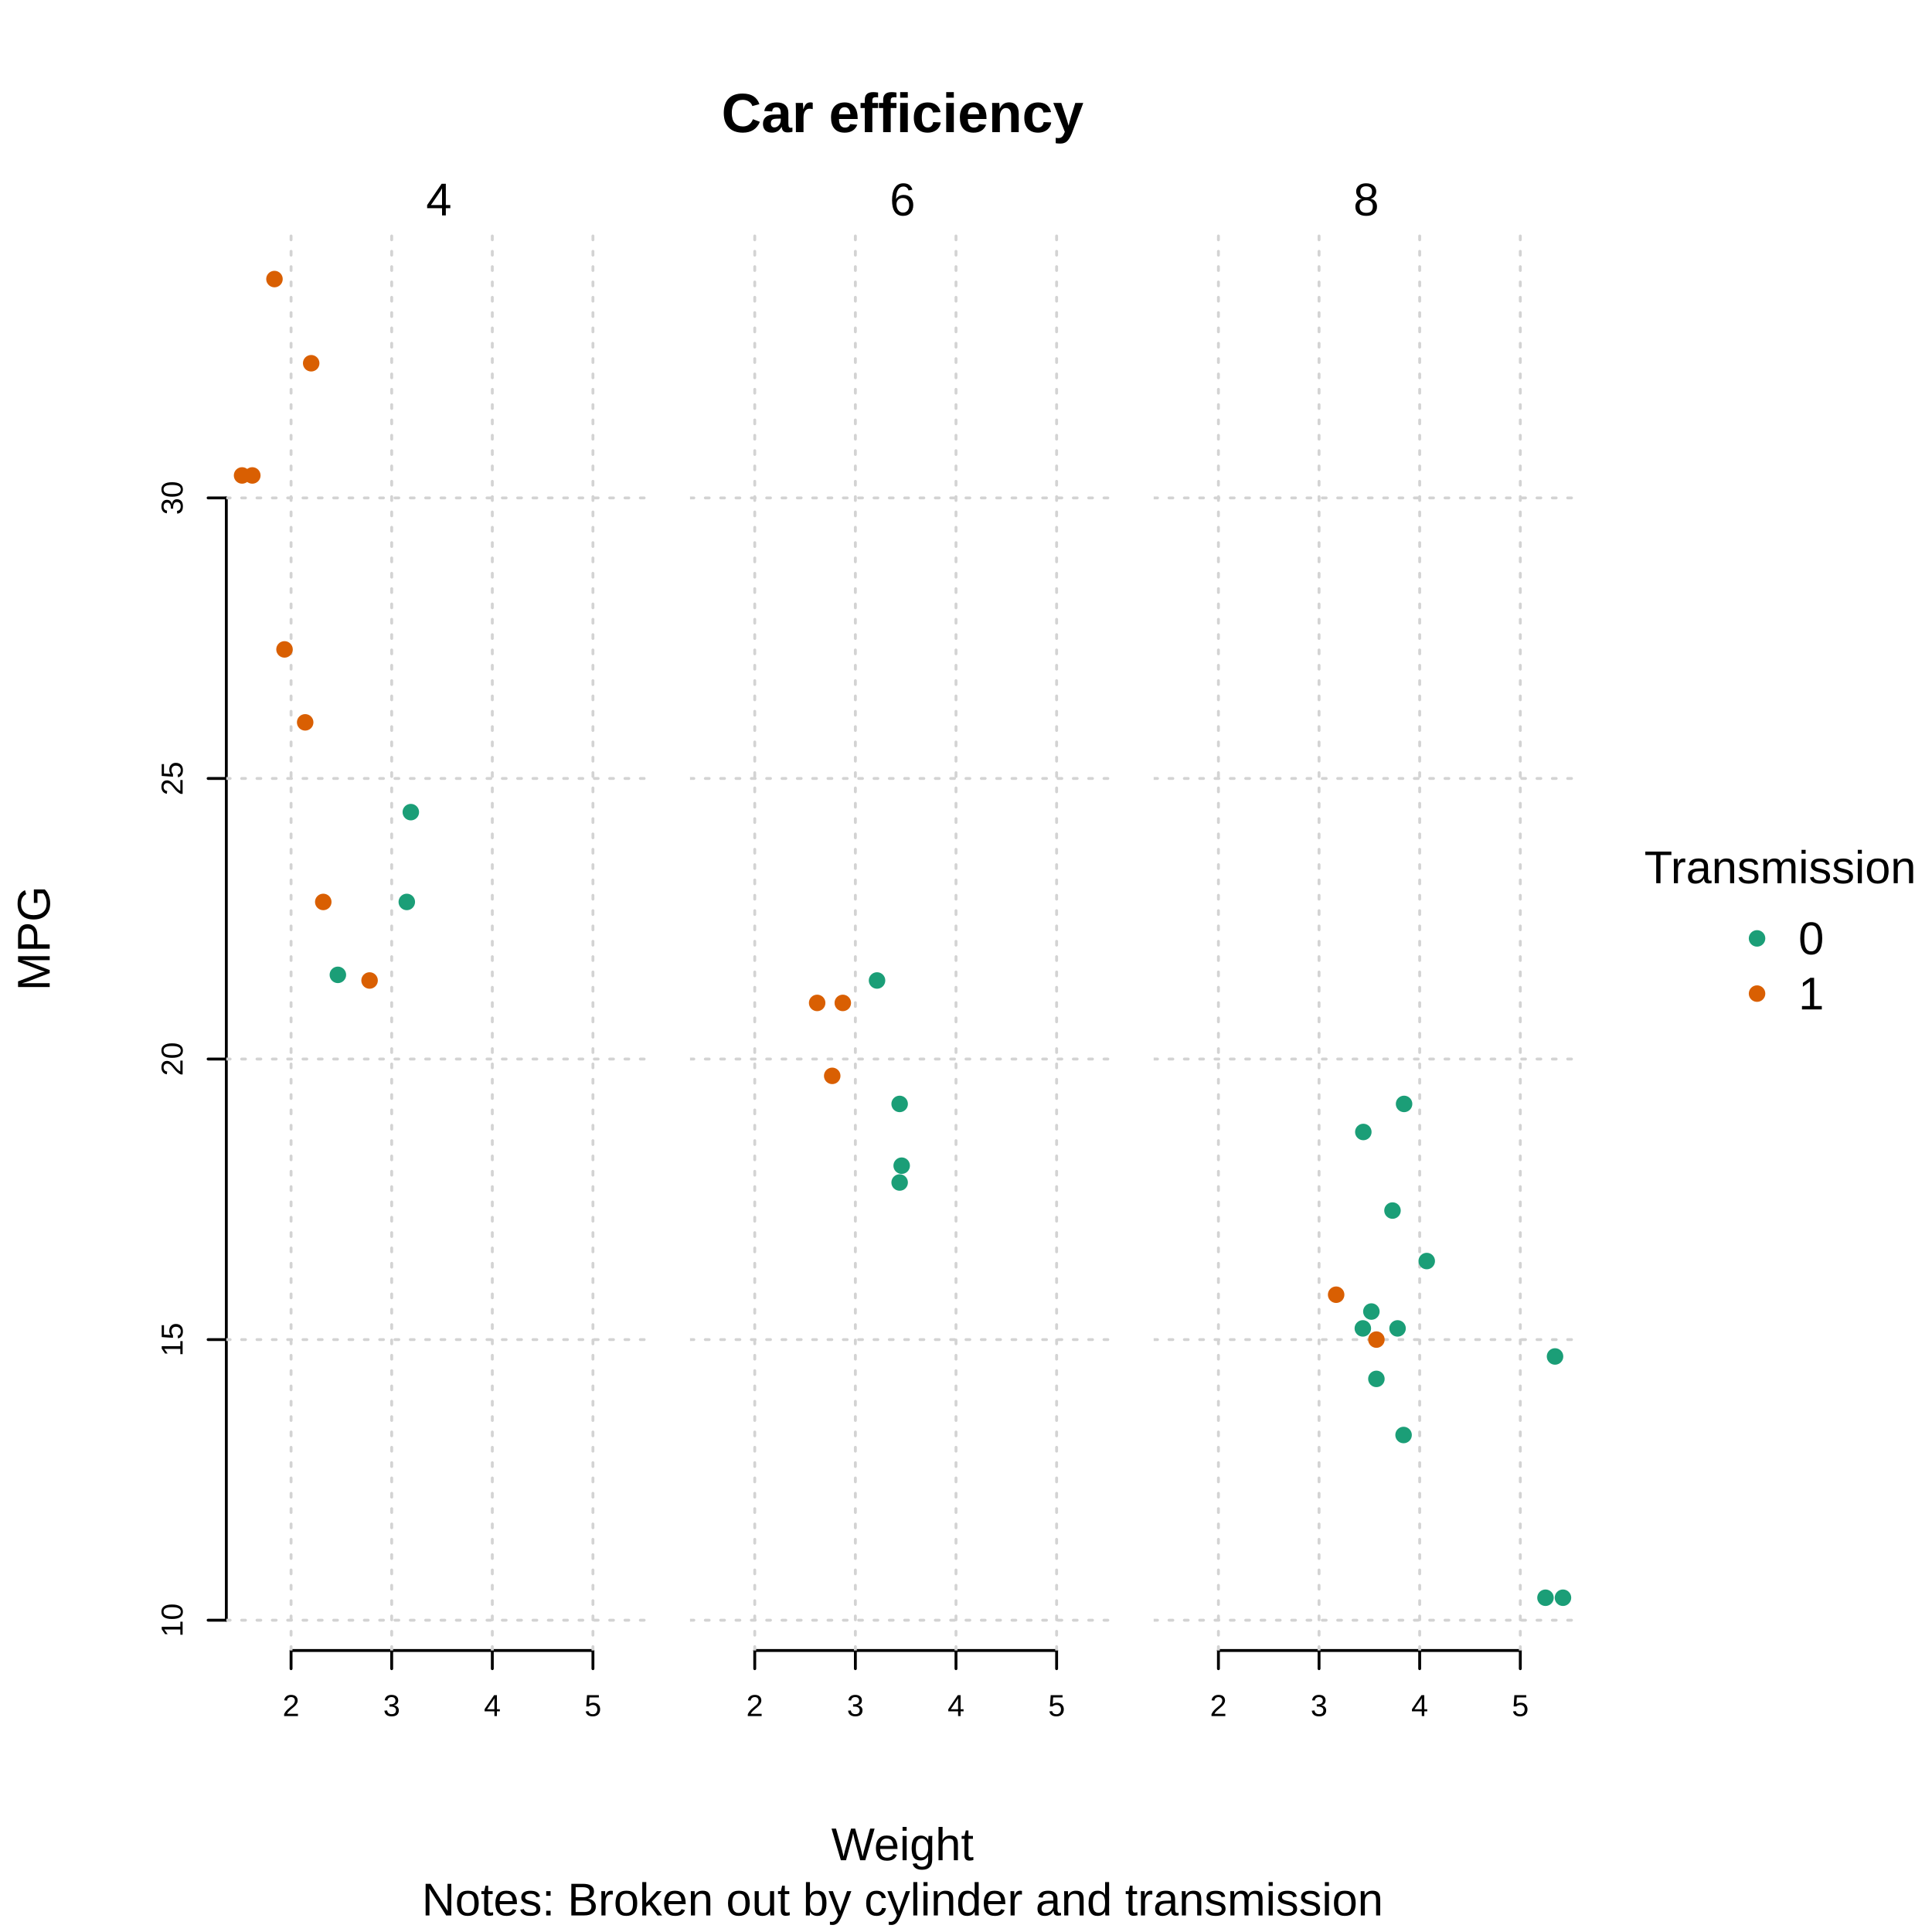
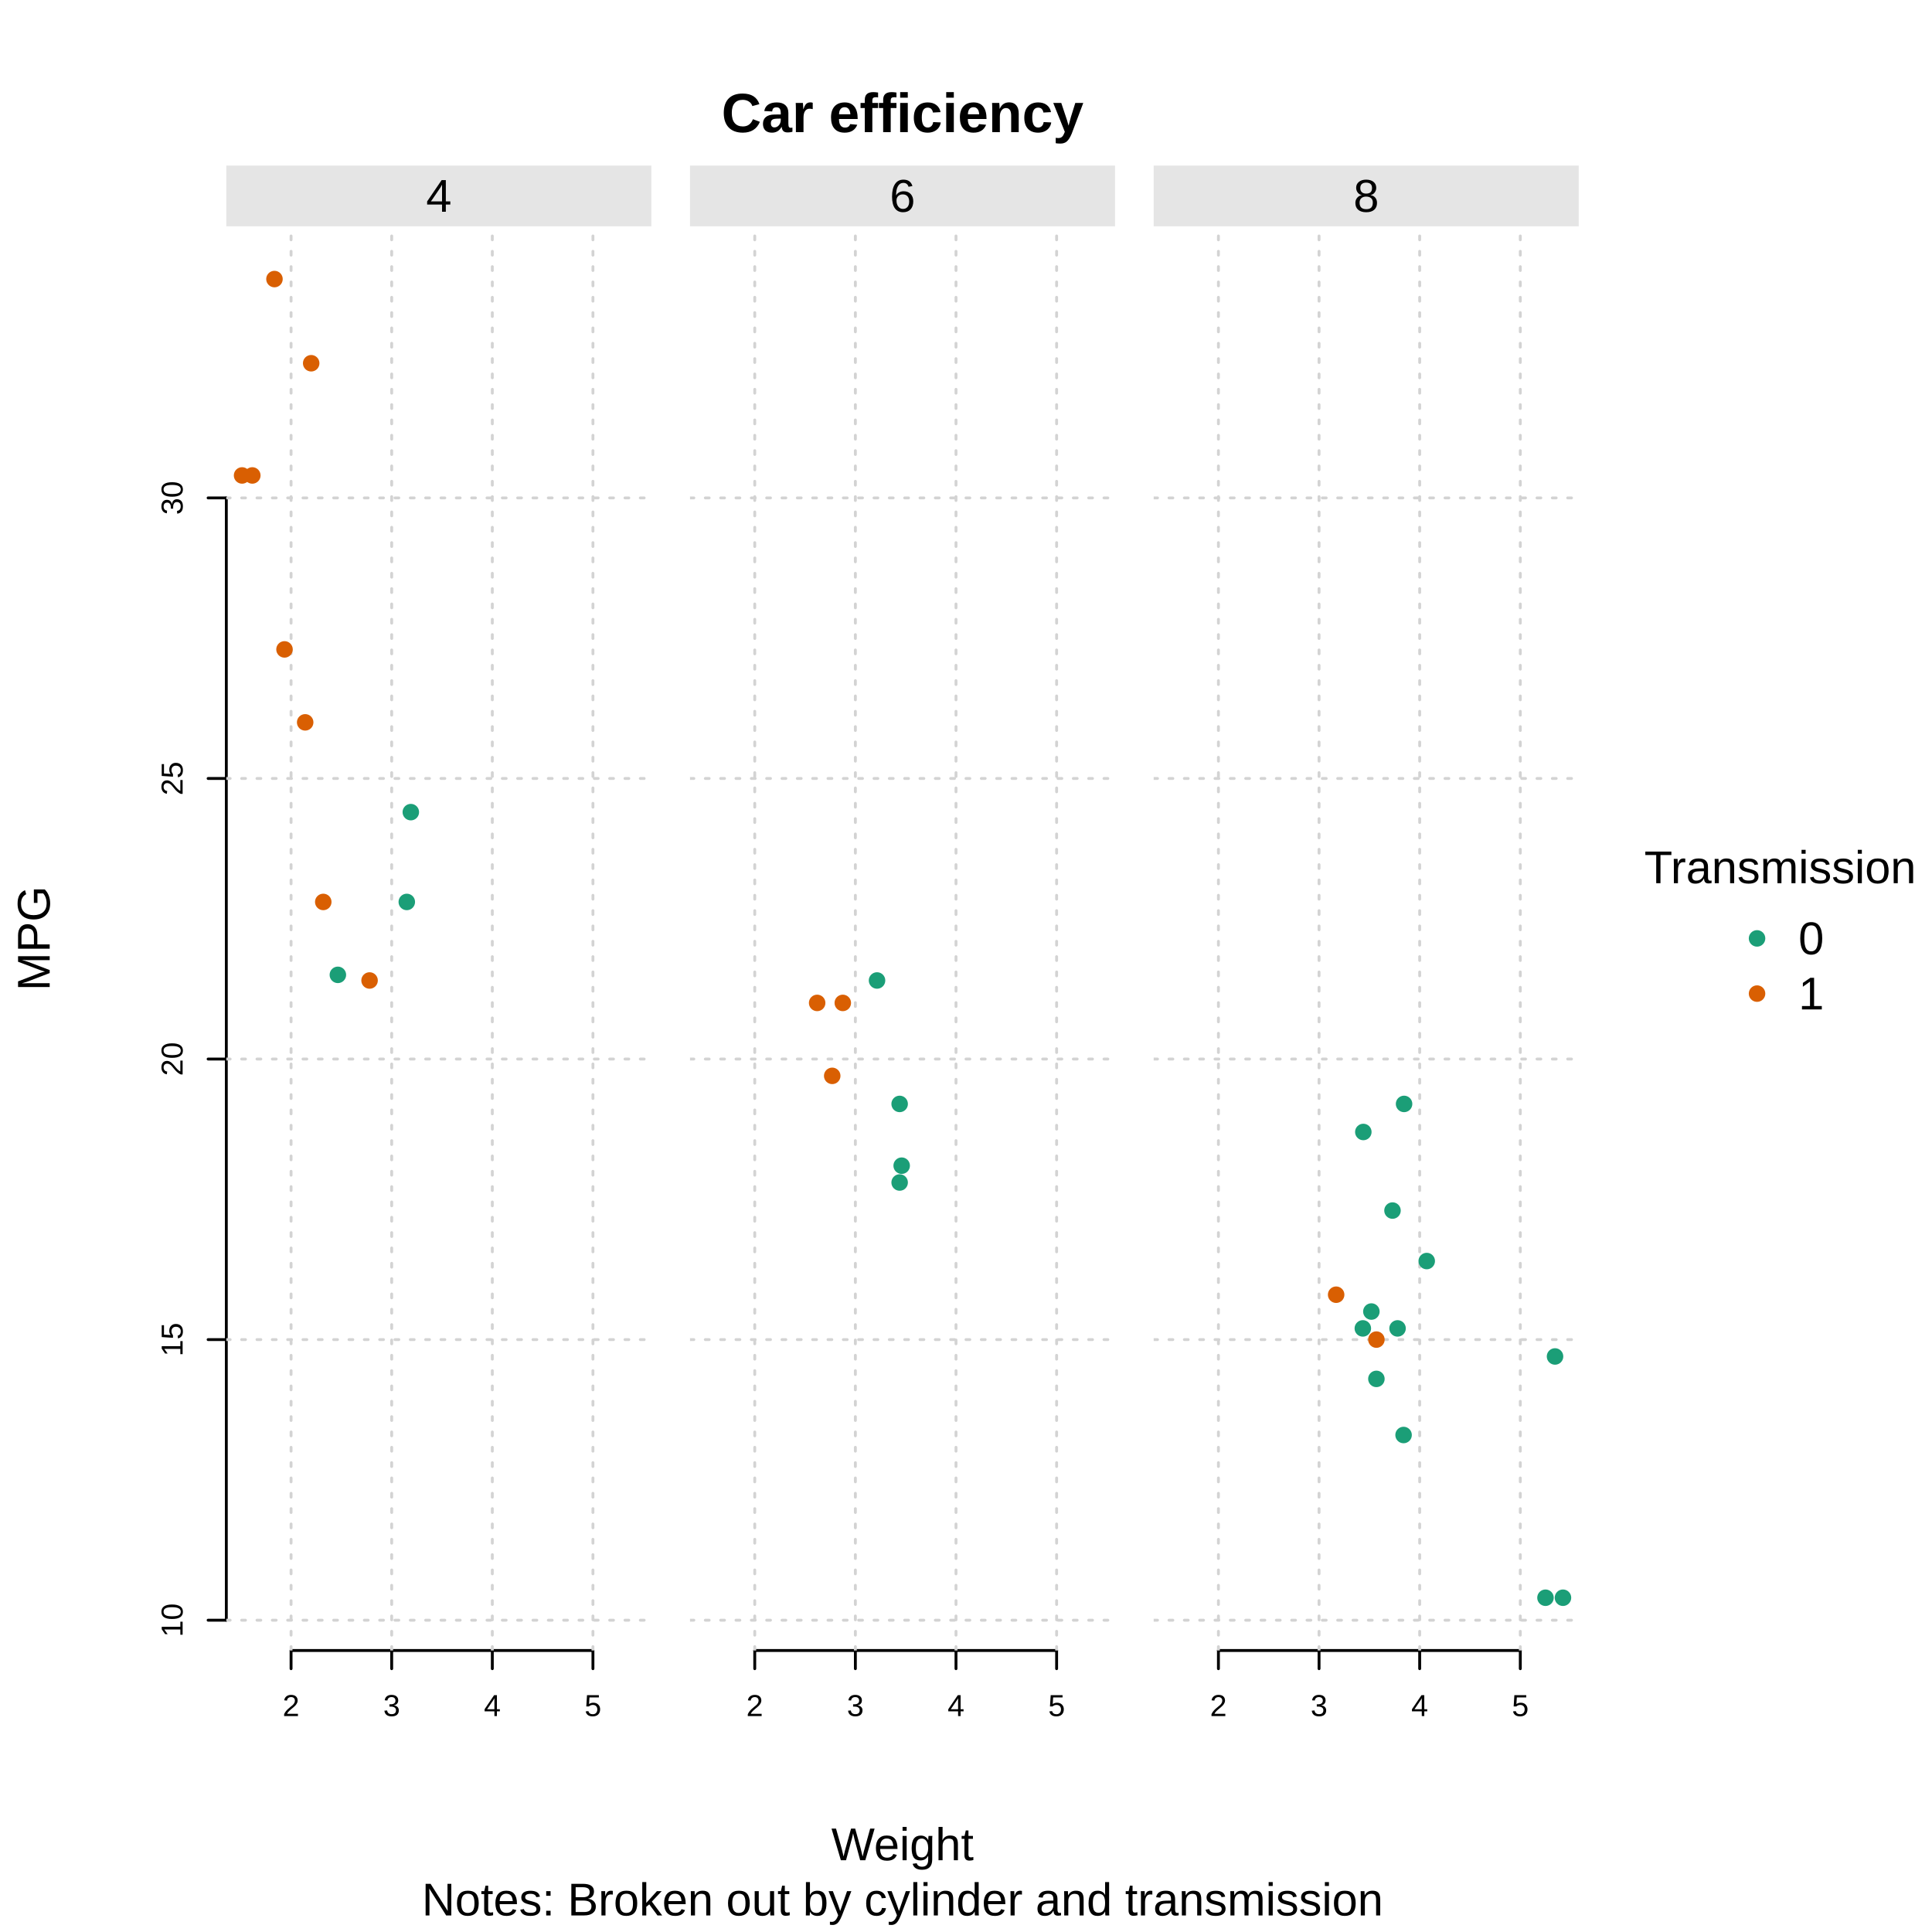
<svg xmlns="http://www.w3.org/2000/svg" class="svglite" width="504.00pt" height="504.00pt" viewBox="0 0 504.00 504.00">
  <defs>
    <style type="text/css">
    .svglite line, .svglite polyline, .svglite polygon, .svglite path, .svglite rect, .svglite circle {
      fill: none;
      stroke: #000000;
      stroke-linecap: round;
      stroke-linejoin: round;
      stroke-miterlimit: 10.00;
    }
    .svglite text {
      white-space: pre;
    }
  </style>
  </defs>
  <rect width="100%" height="100%" style="stroke: none; fill: #FFFFFF;" />
  <defs>
    <clipPath id="cpMC4wMHw1MDQuMDB8MC4wMHw1MDQuMDA=">
      <rect x="0.00" y="0.00" width="504.00" height="504.00" />
    </clipPath>
  </defs>
  <g clip-path="url(#cpMC4wMHw1MDQuMDB8MC4wMHw1MDQuMDA=)">
    <circle cx="458.36" cy="244.80" r="1.78" style="stroke-width: 0.75; stroke: #1B9E77; fill: #1B9E77;" />
    <circle cx="458.36" cy="259.20" r="1.78" style="stroke-width: 0.75; stroke: #D95F02; fill: #D95F02;" />
    <text x="464.40" y="230.40" text-anchor="middle" style="font-size: 12.00px; font-family: &quot;Liberation Sans&quot;;" textLength="70.92px" lengthAdjust="spacingAndGlyphs">Transmission</text>
    <text x="469.16" y="248.93" style="font-size: 12.00px; font-family: &quot;Liberation Sans&quot;;" textLength="6.67px" lengthAdjust="spacingAndGlyphs">0</text>
    <text x="469.16" y="263.33" style="font-size: 12.00px; font-family: &quot;Liberation Sans&quot;;" textLength="6.67px" lengthAdjust="spacingAndGlyphs">1</text>
  </g>
  <defs>
    <clipPath id="cpMC4wMHw0MTEuODR8MC4wMHw1MDQuMDA=">
      <rect x="0.00" y="0.00" width="411.84" height="504.00" />
    </clipPath>
  </defs>
  <g clip-path="url(#cpMC4wMHw0MTEuODR8MC4wMHw1MDQuMDA=)">
    <text x="235.44" y="34.47" text-anchor="middle" style="font-size: 14.40px; font-weight: bold; font-family: &quot;Liberation Sans&quot;;" textLength="94.41px" lengthAdjust="spacingAndGlyphs">Car efficiency</text>
    <text x="235.44" y="499.68" text-anchor="middle" style="font-size: 12.00px; font-family: &quot;Liberation Sans&quot;;" textLength="250.83px" lengthAdjust="spacingAndGlyphs">Notes: Broken out by cylinder and transmission</text>
    <text x="235.44" y="485.28" text-anchor="middle" style="font-size: 12.00px; font-family: &quot;Liberation Sans&quot;;" textLength="37.13px" lengthAdjust="spacingAndGlyphs">Weight</text>
    <text transform="translate(12.96,244.80) rotate(-90)" text-anchor="middle" style="font-size: 12.00px; font-family: &quot;Liberation Sans&quot;;" textLength="27.35px" lengthAdjust="spacingAndGlyphs">MPG</text>
  </g>
  <defs>
    <clipPath id="cpNTkuMDR8MTY5LjkyfDU5LjA0fDQzMC41Ng==">
      <rect x="59.04" y="59.04" width="110.88" height="371.52" />
    </clipPath>
  </defs>
  <g clip-path="url(#cpNTkuMDR8MTY5LjkyfDU5LjA0fDQzMC41Ng==)">
</g>
  <g clip-path="url(#cpMC4wMHw1MDQuMDB8MC4wMHw1MDQuMDA=)">
    <line x1="75.93" y1="430.56" x2="154.68" y2="430.56" style="stroke-width: 0.75;" />
    <line x1="75.93" y1="430.56" x2="75.93" y2="435.31" style="stroke-width: 0.75;" />
    <line x1="102.18" y1="430.56" x2="102.18" y2="435.31" style="stroke-width: 0.75;" />
    <line x1="128.43" y1="430.56" x2="128.43" y2="435.31" style="stroke-width: 0.75;" />
    <line x1="154.68" y1="430.56" x2="154.68" y2="435.31" style="stroke-width: 0.75;" />
    <text x="75.93" y="447.67" text-anchor="middle" style="font-size: 7.92px; font-family: &quot;Liberation Sans&quot;;" textLength="4.40px" lengthAdjust="spacingAndGlyphs">2</text>
    <text x="102.18" y="447.67" text-anchor="middle" style="font-size: 7.92px; font-family: &quot;Liberation Sans&quot;;" textLength="4.40px" lengthAdjust="spacingAndGlyphs">3</text>
    <text x="128.43" y="447.67" text-anchor="middle" style="font-size: 7.92px; font-family: &quot;Liberation Sans&quot;;" textLength="4.40px" lengthAdjust="spacingAndGlyphs">4</text>
    <text x="154.68" y="447.67" text-anchor="middle" style="font-size: 7.92px; font-family: &quot;Liberation Sans&quot;;" textLength="4.40px" lengthAdjust="spacingAndGlyphs">5</text>
    <line x1="59.04" y1="422.66" x2="59.04" y2="129.89" style="stroke-width: 0.75;" />
    <line x1="59.04" y1="422.66" x2="54.29" y2="422.66" style="stroke-width: 0.75;" />
    <line x1="59.04" y1="349.46" x2="54.29" y2="349.46" style="stroke-width: 0.75;" />
    <line x1="59.04" y1="276.27" x2="54.29" y2="276.27" style="stroke-width: 0.75;" />
    <line x1="59.04" y1="203.08" x2="54.29" y2="203.08" style="stroke-width: 0.75;" />
    <line x1="59.04" y1="129.89" x2="54.29" y2="129.89" style="stroke-width: 0.75;" />
    <text transform="translate(47.64,422.66) rotate(-90)" text-anchor="middle" style="font-size: 7.92px; font-family: &quot;Liberation Sans&quot;;" textLength="8.80px" lengthAdjust="spacingAndGlyphs">10</text>
    <text transform="translate(47.64,349.46) rotate(-90)" text-anchor="middle" style="font-size: 7.92px; font-family: &quot;Liberation Sans&quot;;" textLength="8.80px" lengthAdjust="spacingAndGlyphs">15</text>
    <text transform="translate(47.64,276.27) rotate(-90)" text-anchor="middle" style="font-size: 7.92px; font-family: &quot;Liberation Sans&quot;;" textLength="8.80px" lengthAdjust="spacingAndGlyphs">20</text>
    <text transform="translate(47.64,203.08) rotate(-90)" text-anchor="middle" style="font-size: 7.92px; font-family: &quot;Liberation Sans&quot;;" textLength="8.80px" lengthAdjust="spacingAndGlyphs">25</text>
    <text transform="translate(47.64,129.89) rotate(-90)" text-anchor="middle" style="font-size: 7.92px; font-family: &quot;Liberation Sans&quot;;" textLength="8.80px" lengthAdjust="spacingAndGlyphs">30</text>
+     <rect x="59.04" y="43.20" width="110.88" height="15.84" style="stroke-width: 0.75; stroke: none; fill: #E5E5E5;" />
+     <text x="114.48" y="55.24" text-anchor="middle" style="font-size: 12.00px; font-family: &quot;Liberation Sans&quot;;" textLength="6.67px" lengthAdjust="spacingAndGlyphs">4</text>
  </g>
  <g clip-path="url(#cpNTkuMDR8MTY5LjkyfDU5LjA0fDQzMC41Ng==)">
    <line x1="49.68" y1="430.56" x2="49.68" y2="59.04" style="stroke-width: 0.75; stroke: #D3D3D3; stroke-dasharray: 1.00,3.00;" />
    <line x1="75.93" y1="430.56" x2="75.93" y2="59.04" style="stroke-width: 0.75; stroke: #D3D3D3; stroke-dasharray: 1.00,3.00;" />
    <line x1="102.18" y1="430.56" x2="102.18" y2="59.04" style="stroke-width: 0.75; stroke: #D3D3D3; stroke-dasharray: 1.00,3.00;" />
    <line x1="128.43" y1="430.56" x2="128.43" y2="59.04" style="stroke-width: 0.75; stroke: #D3D3D3; stroke-dasharray: 1.00,3.00;" />
    <line x1="154.68" y1="430.56" x2="154.68" y2="59.04" style="stroke-width: 0.75; stroke: #D3D3D3; stroke-dasharray: 1.00,3.00;" />
    <line x1="180.93" y1="430.56" x2="180.93" y2="59.04" style="stroke-width: 0.75; stroke: #D3D3D3; stroke-dasharray: 1.00,3.00;" />
    <line x1="59.04" y1="495.85" x2="169.92" y2="495.85" style="stroke-width: 0.75; stroke: #D3D3D3; stroke-dasharray: 1.00,3.00;" />
    <line x1="59.04" y1="422.66" x2="169.92" y2="422.66" style="stroke-width: 0.75; stroke: #D3D3D3; stroke-dasharray: 1.00,3.00;" />
    <line x1="59.04" y1="349.46" x2="169.92" y2="349.46" style="stroke-width: 0.75; stroke: #D3D3D3; stroke-dasharray: 1.00,3.00;" />
    <line x1="59.04" y1="276.27" x2="169.92" y2="276.27" style="stroke-width: 0.75; stroke: #D3D3D3; stroke-dasharray: 1.00,3.00;" />
    <line x1="59.04" y1="203.08" x2="169.92" y2="203.08" style="stroke-width: 0.75; stroke: #D3D3D3; stroke-dasharray: 1.00,3.00;" />
    <line x1="59.04" y1="129.89" x2="169.92" y2="129.89" style="stroke-width: 0.75; stroke: #D3D3D3; stroke-dasharray: 1.00,3.00;" />
    <line x1="59.04" y1="56.70" x2="169.92" y2="56.70" style="stroke-width: 0.75; stroke: #D3D3D3; stroke-dasharray: 1.00,3.00;" />
    <line x1="59.04" y1="-16.49" x2="169.92" y2="-16.49" style="stroke-width: 0.75; stroke: #D3D3D3; stroke-dasharray: 1.00,3.00;" />
  </g>
-   <g clip-path="url(#cpMC4wMHw1MDQuMDB8MC4wMHw1MDQuMDA=)">
-     <text x="114.48" y="56.19" text-anchor="middle" style="font-size: 12.00px; font-family: &quot;Liberation Sans&quot;;" textLength="6.67px" lengthAdjust="spacingAndGlyphs">4</text>
-   </g>
  <defs>
    <clipPath id="cpMTgwLjAwfDI5MC44OHw1OS4wNHw0MzAuNTY=">
      <rect x="180.00" y="59.04" width="110.88" height="371.52" />
    </clipPath>
  </defs>
  <g clip-path="url(#cpMTgwLjAwfDI5MC44OHw1OS4wNHw0MzAuNTY=)">
</g>
  <g clip-path="url(#cpMC4wMHw1MDQuMDB8MC4wMHw1MDQuMDA=)">
    <line x1="196.89" y1="430.56" x2="275.64" y2="430.56" style="stroke-width: 0.75;" />
    <line x1="196.89" y1="430.56" x2="196.89" y2="435.31" style="stroke-width: 0.75;" />
    <line x1="223.14" y1="430.56" x2="223.14" y2="435.31" style="stroke-width: 0.75;" />
    <line x1="249.39" y1="430.56" x2="249.39" y2="435.31" style="stroke-width: 0.75;" />
    <line x1="275.64" y1="430.56" x2="275.64" y2="435.31" style="stroke-width: 0.75;" />
    <text x="196.89" y="447.67" text-anchor="middle" style="font-size: 7.92px; font-family: &quot;Liberation Sans&quot;;" textLength="4.40px" lengthAdjust="spacingAndGlyphs">2</text>
    <text x="223.14" y="447.67" text-anchor="middle" style="font-size: 7.92px; font-family: &quot;Liberation Sans&quot;;" textLength="4.40px" lengthAdjust="spacingAndGlyphs">3</text>
    <text x="249.39" y="447.67" text-anchor="middle" style="font-size: 7.92px; font-family: &quot;Liberation Sans&quot;;" textLength="4.40px" lengthAdjust="spacingAndGlyphs">4</text>
    <text x="275.64" y="447.67" text-anchor="middle" style="font-size: 7.92px; font-family: &quot;Liberation Sans&quot;;" textLength="4.40px" lengthAdjust="spacingAndGlyphs">5</text>
+     <rect x="180.00" y="43.20" width="110.88" height="15.84" style="stroke-width: 0.75; stroke: none; fill: #E5E5E5;" />
+     <text x="235.44" y="55.24" text-anchor="middle" style="font-size: 12.00px; font-family: &quot;Liberation Sans&quot;;" textLength="6.67px" lengthAdjust="spacingAndGlyphs">6</text>
  </g>
  <g clip-path="url(#cpMTgwLjAwfDI5MC44OHw1OS4wNHw0MzAuNTY=)">
    <line x1="170.64" y1="430.56" x2="170.64" y2="59.04" style="stroke-width: 0.75; stroke: #D3D3D3; stroke-dasharray: 1.00,3.00;" />
    <line x1="196.89" y1="430.56" x2="196.89" y2="59.04" style="stroke-width: 0.75; stroke: #D3D3D3; stroke-dasharray: 1.00,3.00;" />
    <line x1="223.14" y1="430.56" x2="223.14" y2="59.04" style="stroke-width: 0.75; stroke: #D3D3D3; stroke-dasharray: 1.00,3.00;" />
    <line x1="249.39" y1="430.56" x2="249.39" y2="59.04" style="stroke-width: 0.75; stroke: #D3D3D3; stroke-dasharray: 1.00,3.00;" />
    <line x1="275.64" y1="430.56" x2="275.64" y2="59.04" style="stroke-width: 0.75; stroke: #D3D3D3; stroke-dasharray: 1.00,3.00;" />
    <line x1="301.89" y1="430.56" x2="301.89" y2="59.04" style="stroke-width: 0.75; stroke: #D3D3D3; stroke-dasharray: 1.00,3.00;" />
    <line x1="180.00" y1="495.85" x2="290.88" y2="495.85" style="stroke-width: 0.75; stroke: #D3D3D3; stroke-dasharray: 1.00,3.00;" />
    <line x1="180.00" y1="422.66" x2="290.88" y2="422.66" style="stroke-width: 0.75; stroke: #D3D3D3; stroke-dasharray: 1.00,3.00;" />
    <line x1="180.00" y1="349.46" x2="290.88" y2="349.46" style="stroke-width: 0.75; stroke: #D3D3D3; stroke-dasharray: 1.00,3.00;" />
    <line x1="180.00" y1="276.27" x2="290.88" y2="276.27" style="stroke-width: 0.75; stroke: #D3D3D3; stroke-dasharray: 1.00,3.00;" />
    <line x1="180.00" y1="203.08" x2="290.88" y2="203.08" style="stroke-width: 0.75; stroke: #D3D3D3; stroke-dasharray: 1.00,3.00;" />
    <line x1="180.00" y1="129.89" x2="290.88" y2="129.89" style="stroke-width: 0.75; stroke: #D3D3D3; stroke-dasharray: 1.00,3.00;" />
    <line x1="180.00" y1="56.70" x2="290.88" y2="56.70" style="stroke-width: 0.75; stroke: #D3D3D3; stroke-dasharray: 1.00,3.00;" />
    <line x1="180.00" y1="-16.49" x2="290.88" y2="-16.49" style="stroke-width: 0.75; stroke: #D3D3D3; stroke-dasharray: 1.00,3.00;" />
  </g>
-   <g clip-path="url(#cpMC4wMHw1MDQuMDB8MC4wMHw1MDQuMDA=)">
-     <text x="235.44" y="56.19" text-anchor="middle" style="font-size: 12.00px; font-family: &quot;Liberation Sans&quot;;" textLength="6.67px" lengthAdjust="spacingAndGlyphs">6</text>
-   </g>
  <defs>
    <clipPath id="cpMzAwLjk2fDQxMS44NHw1OS4wNHw0MzAuNTY=">
      <rect x="300.96" y="59.04" width="110.88" height="371.52" />
    </clipPath>
  </defs>
  <g clip-path="url(#cpMzAwLjk2fDQxMS44NHw1OS4wNHw0MzAuNTY=)">
</g>
  <g clip-path="url(#cpMC4wMHw1MDQuMDB8MC4wMHw1MDQuMDA=)">
    <line x1="317.85" y1="430.56" x2="396.60" y2="430.56" style="stroke-width: 0.75;" />
    <line x1="317.85" y1="430.56" x2="317.85" y2="435.31" style="stroke-width: 0.75;" />
    <line x1="344.10" y1="430.56" x2="344.10" y2="435.31" style="stroke-width: 0.75;" />
    <line x1="370.35" y1="430.56" x2="370.35" y2="435.31" style="stroke-width: 0.75;" />
    <line x1="396.60" y1="430.56" x2="396.60" y2="435.31" style="stroke-width: 0.75;" />
    <text x="317.85" y="447.67" text-anchor="middle" style="font-size: 7.92px; font-family: &quot;Liberation Sans&quot;;" textLength="4.40px" lengthAdjust="spacingAndGlyphs">2</text>
    <text x="344.10" y="447.67" text-anchor="middle" style="font-size: 7.92px; font-family: &quot;Liberation Sans&quot;;" textLength="4.40px" lengthAdjust="spacingAndGlyphs">3</text>
    <text x="370.35" y="447.67" text-anchor="middle" style="font-size: 7.92px; font-family: &quot;Liberation Sans&quot;;" textLength="4.40px" lengthAdjust="spacingAndGlyphs">4</text>
    <text x="396.60" y="447.67" text-anchor="middle" style="font-size: 7.92px; font-family: &quot;Liberation Sans&quot;;" textLength="4.40px" lengthAdjust="spacingAndGlyphs">5</text>
+     <rect x="300.96" y="43.20" width="110.88" height="15.84" style="stroke-width: 0.75; stroke: none; fill: #E5E5E5;" />
+     <text x="356.40" y="55.24" text-anchor="middle" style="font-size: 12.00px; font-family: &quot;Liberation Sans&quot;;" textLength="6.67px" lengthAdjust="spacingAndGlyphs">8</text>
  </g>
  <g clip-path="url(#cpMzAwLjk2fDQxMS44NHw1OS4wNHw0MzAuNTY=)">
    <line x1="291.60" y1="430.56" x2="291.60" y2="59.04" style="stroke-width: 0.75; stroke: #D3D3D3; stroke-dasharray: 1.00,3.00;" />
    <line x1="317.85" y1="430.56" x2="317.85" y2="59.04" style="stroke-width: 0.75; stroke: #D3D3D3; stroke-dasharray: 1.00,3.00;" />
    <line x1="344.10" y1="430.56" x2="344.10" y2="59.04" style="stroke-width: 0.75; stroke: #D3D3D3; stroke-dasharray: 1.00,3.00;" />
    <line x1="370.35" y1="430.56" x2="370.35" y2="59.04" style="stroke-width: 0.75; stroke: #D3D3D3; stroke-dasharray: 1.00,3.00;" />
    <line x1="396.60" y1="430.56" x2="396.60" y2="59.04" style="stroke-width: 0.75; stroke: #D3D3D3; stroke-dasharray: 1.00,3.00;" />
    <line x1="422.85" y1="430.56" x2="422.85" y2="59.04" style="stroke-width: 0.75; stroke: #D3D3D3; stroke-dasharray: 1.00,3.00;" />
    <line x1="300.96" y1="495.85" x2="411.84" y2="495.85" style="stroke-width: 0.75; stroke: #D3D3D3; stroke-dasharray: 1.00,3.00;" />
    <line x1="300.96" y1="422.66" x2="411.84" y2="422.66" style="stroke-width: 0.75; stroke: #D3D3D3; stroke-dasharray: 1.00,3.00;" />
    <line x1="300.96" y1="349.46" x2="411.84" y2="349.46" style="stroke-width: 0.75; stroke: #D3D3D3; stroke-dasharray: 1.00,3.00;" />
    <line x1="300.96" y1="276.27" x2="411.84" y2="276.27" style="stroke-width: 0.75; stroke: #D3D3D3; stroke-dasharray: 1.00,3.00;" />
    <line x1="300.96" y1="203.08" x2="411.84" y2="203.08" style="stroke-width: 0.75; stroke: #D3D3D3; stroke-dasharray: 1.00,3.00;" />
    <line x1="300.96" y1="129.89" x2="411.84" y2="129.89" style="stroke-width: 0.75; stroke: #D3D3D3; stroke-dasharray: 1.00,3.00;" />
    <line x1="300.96" y1="56.70" x2="411.84" y2="56.70" style="stroke-width: 0.75; stroke: #D3D3D3; stroke-dasharray: 1.00,3.00;" />
    <line x1="300.96" y1="-16.49" x2="411.84" y2="-16.49" style="stroke-width: 0.75; stroke: #D3D3D3; stroke-dasharray: 1.00,3.00;" />
  </g>
-   <g clip-path="url(#cpMC4wMHw1MDQuMDB8MC4wMHw1MDQuMDA=)">
-     <text x="356.40" y="56.19" text-anchor="middle" style="font-size: 12.00px; font-family: &quot;Liberation Sans&quot;;" textLength="6.67px" lengthAdjust="spacingAndGlyphs">8</text>
-   </g>
  <g clip-path="url(#cpNTkuMDR8MTY5LjkyfDU5LjA0fDQzMC41Ng==)">
    <circle cx="107.17" cy="211.86" r="1.78" style="stroke-width: 0.75; stroke: #1B9E77; fill: #1B9E77;" />
    <circle cx="106.12" cy="235.29" r="1.78" style="stroke-width: 0.75; stroke: #1B9E77; fill: #1B9E77;" />
    <circle cx="88.14" cy="254.31" r="1.78" style="stroke-width: 0.75; stroke: #1B9E77; fill: #1B9E77;" />
  </g>
  <g clip-path="url(#cpMTgwLjAwfDI5MC44OHw1OS4wNHw0MzAuNTY=)">
    <circle cx="228.79" cy="255.78" r="1.78" style="stroke-width: 0.75; stroke: #1B9E77; fill: #1B9E77;" />
    <circle cx="235.22" cy="304.09" r="1.78" style="stroke-width: 0.75; stroke: #1B9E77; fill: #1B9E77;" />
    <circle cx="234.69" cy="287.98" r="1.78" style="stroke-width: 0.75; stroke: #1B9E77; fill: #1B9E77;" />
    <circle cx="234.69" cy="308.48" r="1.78" style="stroke-width: 0.75; stroke: #1B9E77; fill: #1B9E77;" />
  </g>
  <g clip-path="url(#cpMzAwLjk2fDQxMS44NHw1OS4wNHw0MzAuNTY=)">
    <circle cx="355.65" cy="295.30" r="1.78" style="stroke-width: 0.75; stroke: #1B9E77; fill: #1B9E77;" />
    <circle cx="359.06" cy="359.71" r="1.78" style="stroke-width: 0.75; stroke: #1B9E77; fill: #1B9E77;" />
    <circle cx="372.19" cy="328.97" r="1.78" style="stroke-width: 0.75; stroke: #1B9E77; fill: #1B9E77;" />
    <circle cx="363.26" cy="315.80" r="1.78" style="stroke-width: 0.75; stroke: #1B9E77; fill: #1B9E77;" />
    <circle cx="364.58" cy="346.54" r="1.78" style="stroke-width: 0.75; stroke: #1B9E77; fill: #1B9E77;" />
    <circle cx="403.17" cy="416.80" r="1.78" style="stroke-width: 0.75; stroke: #1B9E77; fill: #1B9E77;" />
    <circle cx="407.73" cy="416.80" r="1.78" style="stroke-width: 0.75; stroke: #1B9E77; fill: #1B9E77;" />
    <circle cx="405.66" cy="353.86" r="1.78" style="stroke-width: 0.75; stroke: #1B9E77; fill: #1B9E77;" />
    <circle cx="357.75" cy="342.14" r="1.78" style="stroke-width: 0.75; stroke: #1B9E77; fill: #1B9E77;" />
    <circle cx="355.52" cy="346.54" r="1.78" style="stroke-width: 0.75; stroke: #1B9E77; fill: #1B9E77;" />
    <circle cx="366.15" cy="374.35" r="1.78" style="stroke-width: 0.75; stroke: #1B9E77; fill: #1B9E77;" />
    <circle cx="366.28" cy="287.98" r="1.78" style="stroke-width: 0.75; stroke: #1B9E77; fill: #1B9E77;" />
  </g>
  <g clip-path="url(#cpNTkuMDR8MTY5LjkyfDU5LjA0fDQzMC41Ng==)">
    <circle cx="84.33" cy="235.29" r="1.78" style="stroke-width: 0.75; stroke: #D95F02; fill: #D95F02;" />
    <circle cx="81.18" cy="94.76" r="1.78" style="stroke-width: 0.75; stroke: #D95F02; fill: #D95F02;" />
    <circle cx="65.82" cy="124.03" r="1.78" style="stroke-width: 0.75; stroke: #D95F02; fill: #D95F02;" />
    <circle cx="71.60" cy="72.80" r="1.78" style="stroke-width: 0.75; stroke: #D95F02; fill: #D95F02;" />
    <circle cx="74.22" cy="169.41" r="1.78" style="stroke-width: 0.75; stroke: #D95F02; fill: #D95F02;" />
    <circle cx="79.61" cy="188.44" r="1.78" style="stroke-width: 0.75; stroke: #D95F02; fill: #D95F02;" />
    <circle cx="63.15" cy="124.03" r="1.78" style="stroke-width: 0.75; stroke: #D95F02; fill: #D95F02;" />
    <circle cx="96.41" cy="255.78" r="1.78" style="stroke-width: 0.75; stroke: #D95F02; fill: #D95F02;" />
  </g>
  <g clip-path="url(#cpMTgwLjAwfDI5MC44OHw1OS4wNHw0MzAuNTY=)">
    <circle cx="213.17" cy="261.63" r="1.78" style="stroke-width: 0.75; stroke: #D95F02; fill: #D95F02;" />
    <circle cx="219.86" cy="261.63" r="1.78" style="stroke-width: 0.75; stroke: #D95F02; fill: #D95F02;" />
    <circle cx="217.10" cy="280.66" r="1.78" style="stroke-width: 0.75; stroke: #D95F02; fill: #D95F02;" />
  </g>
  <g clip-path="url(#cpMzAwLjk2fDQxMS44NHw1OS4wNHw0MzAuNTY=)">
    <circle cx="348.56" cy="337.75" r="1.78" style="stroke-width: 0.75; stroke: #D95F02; fill: #D95F02;" />
    <circle cx="359.06" cy="349.46" r="1.78" style="stroke-width: 0.75; stroke: #D95F02; fill: #D95F02;" />
  </g>
  <defs>
    <clipPath id="cpMTQwLjg2fDM0MS43NnwxMTkuMDR8MzI2Ljky">
      <rect x="140.86" y="119.04" width="200.90" height="207.88" />
    </clipPath>
  </defs>
  <g clip-path="url(#cpMTQwLjg2fDM0MS43NnwxMTkuMDR8MzI2Ljky)">
</g>
</svg>
